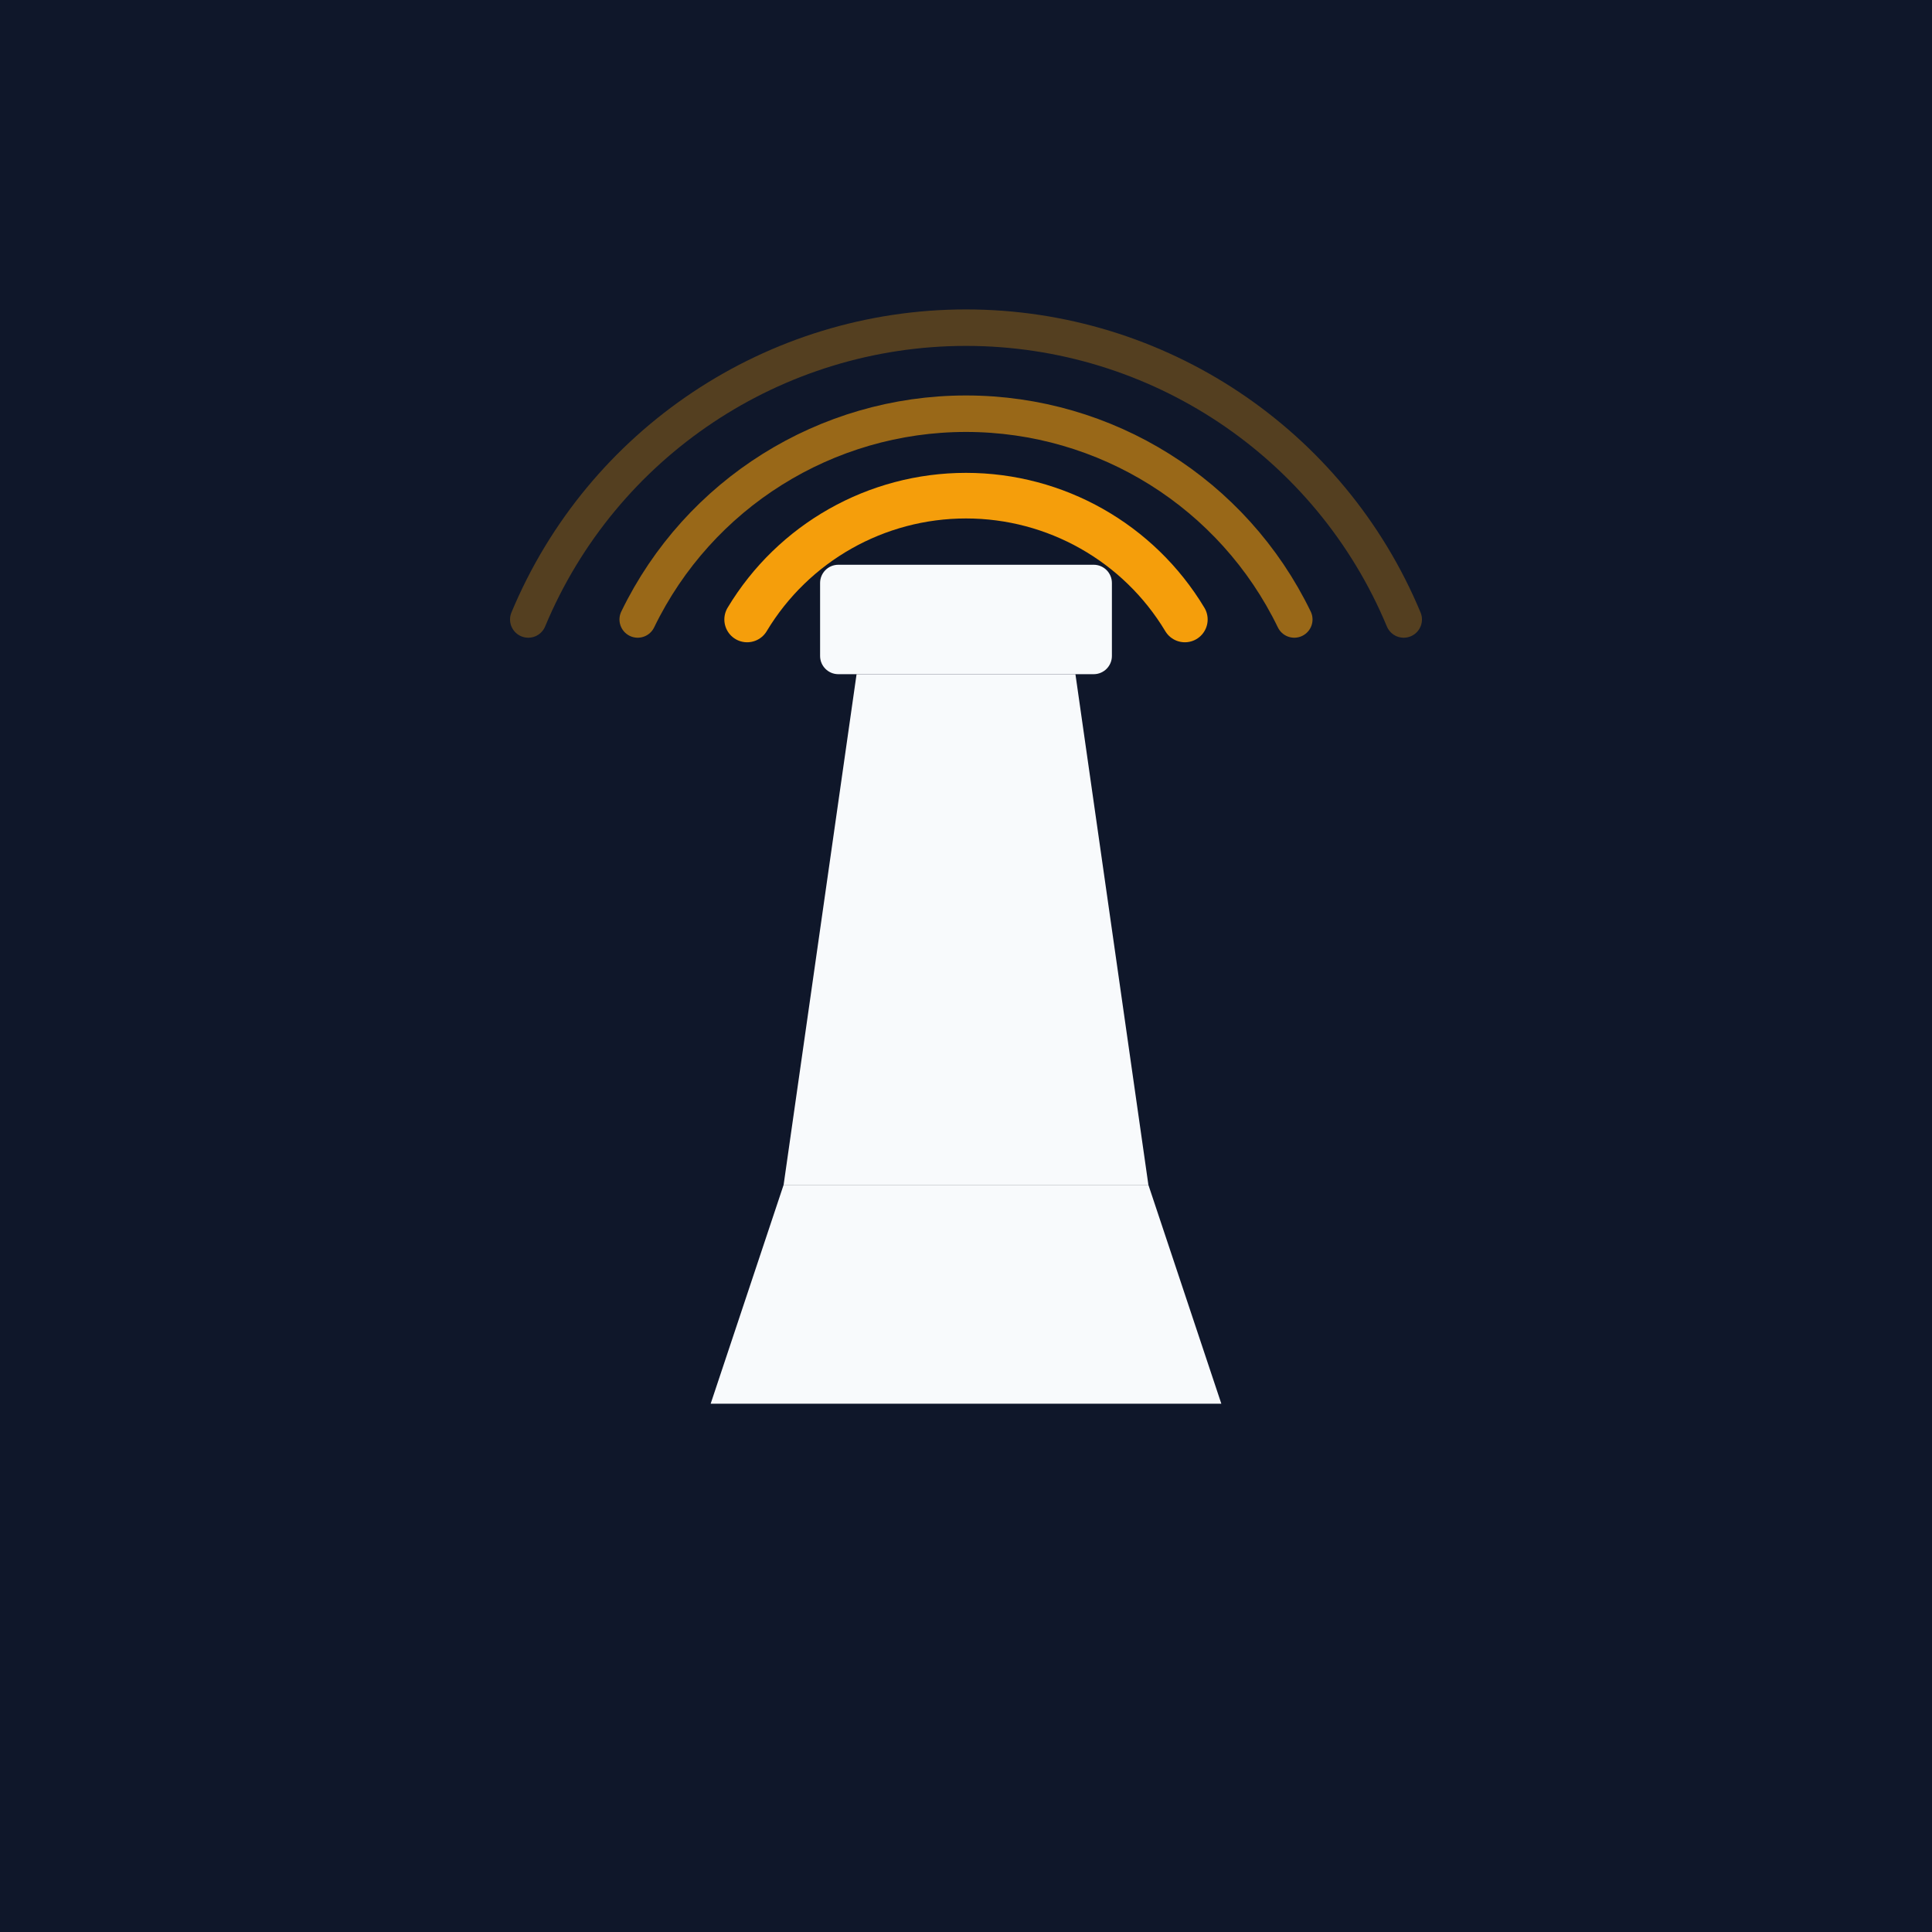
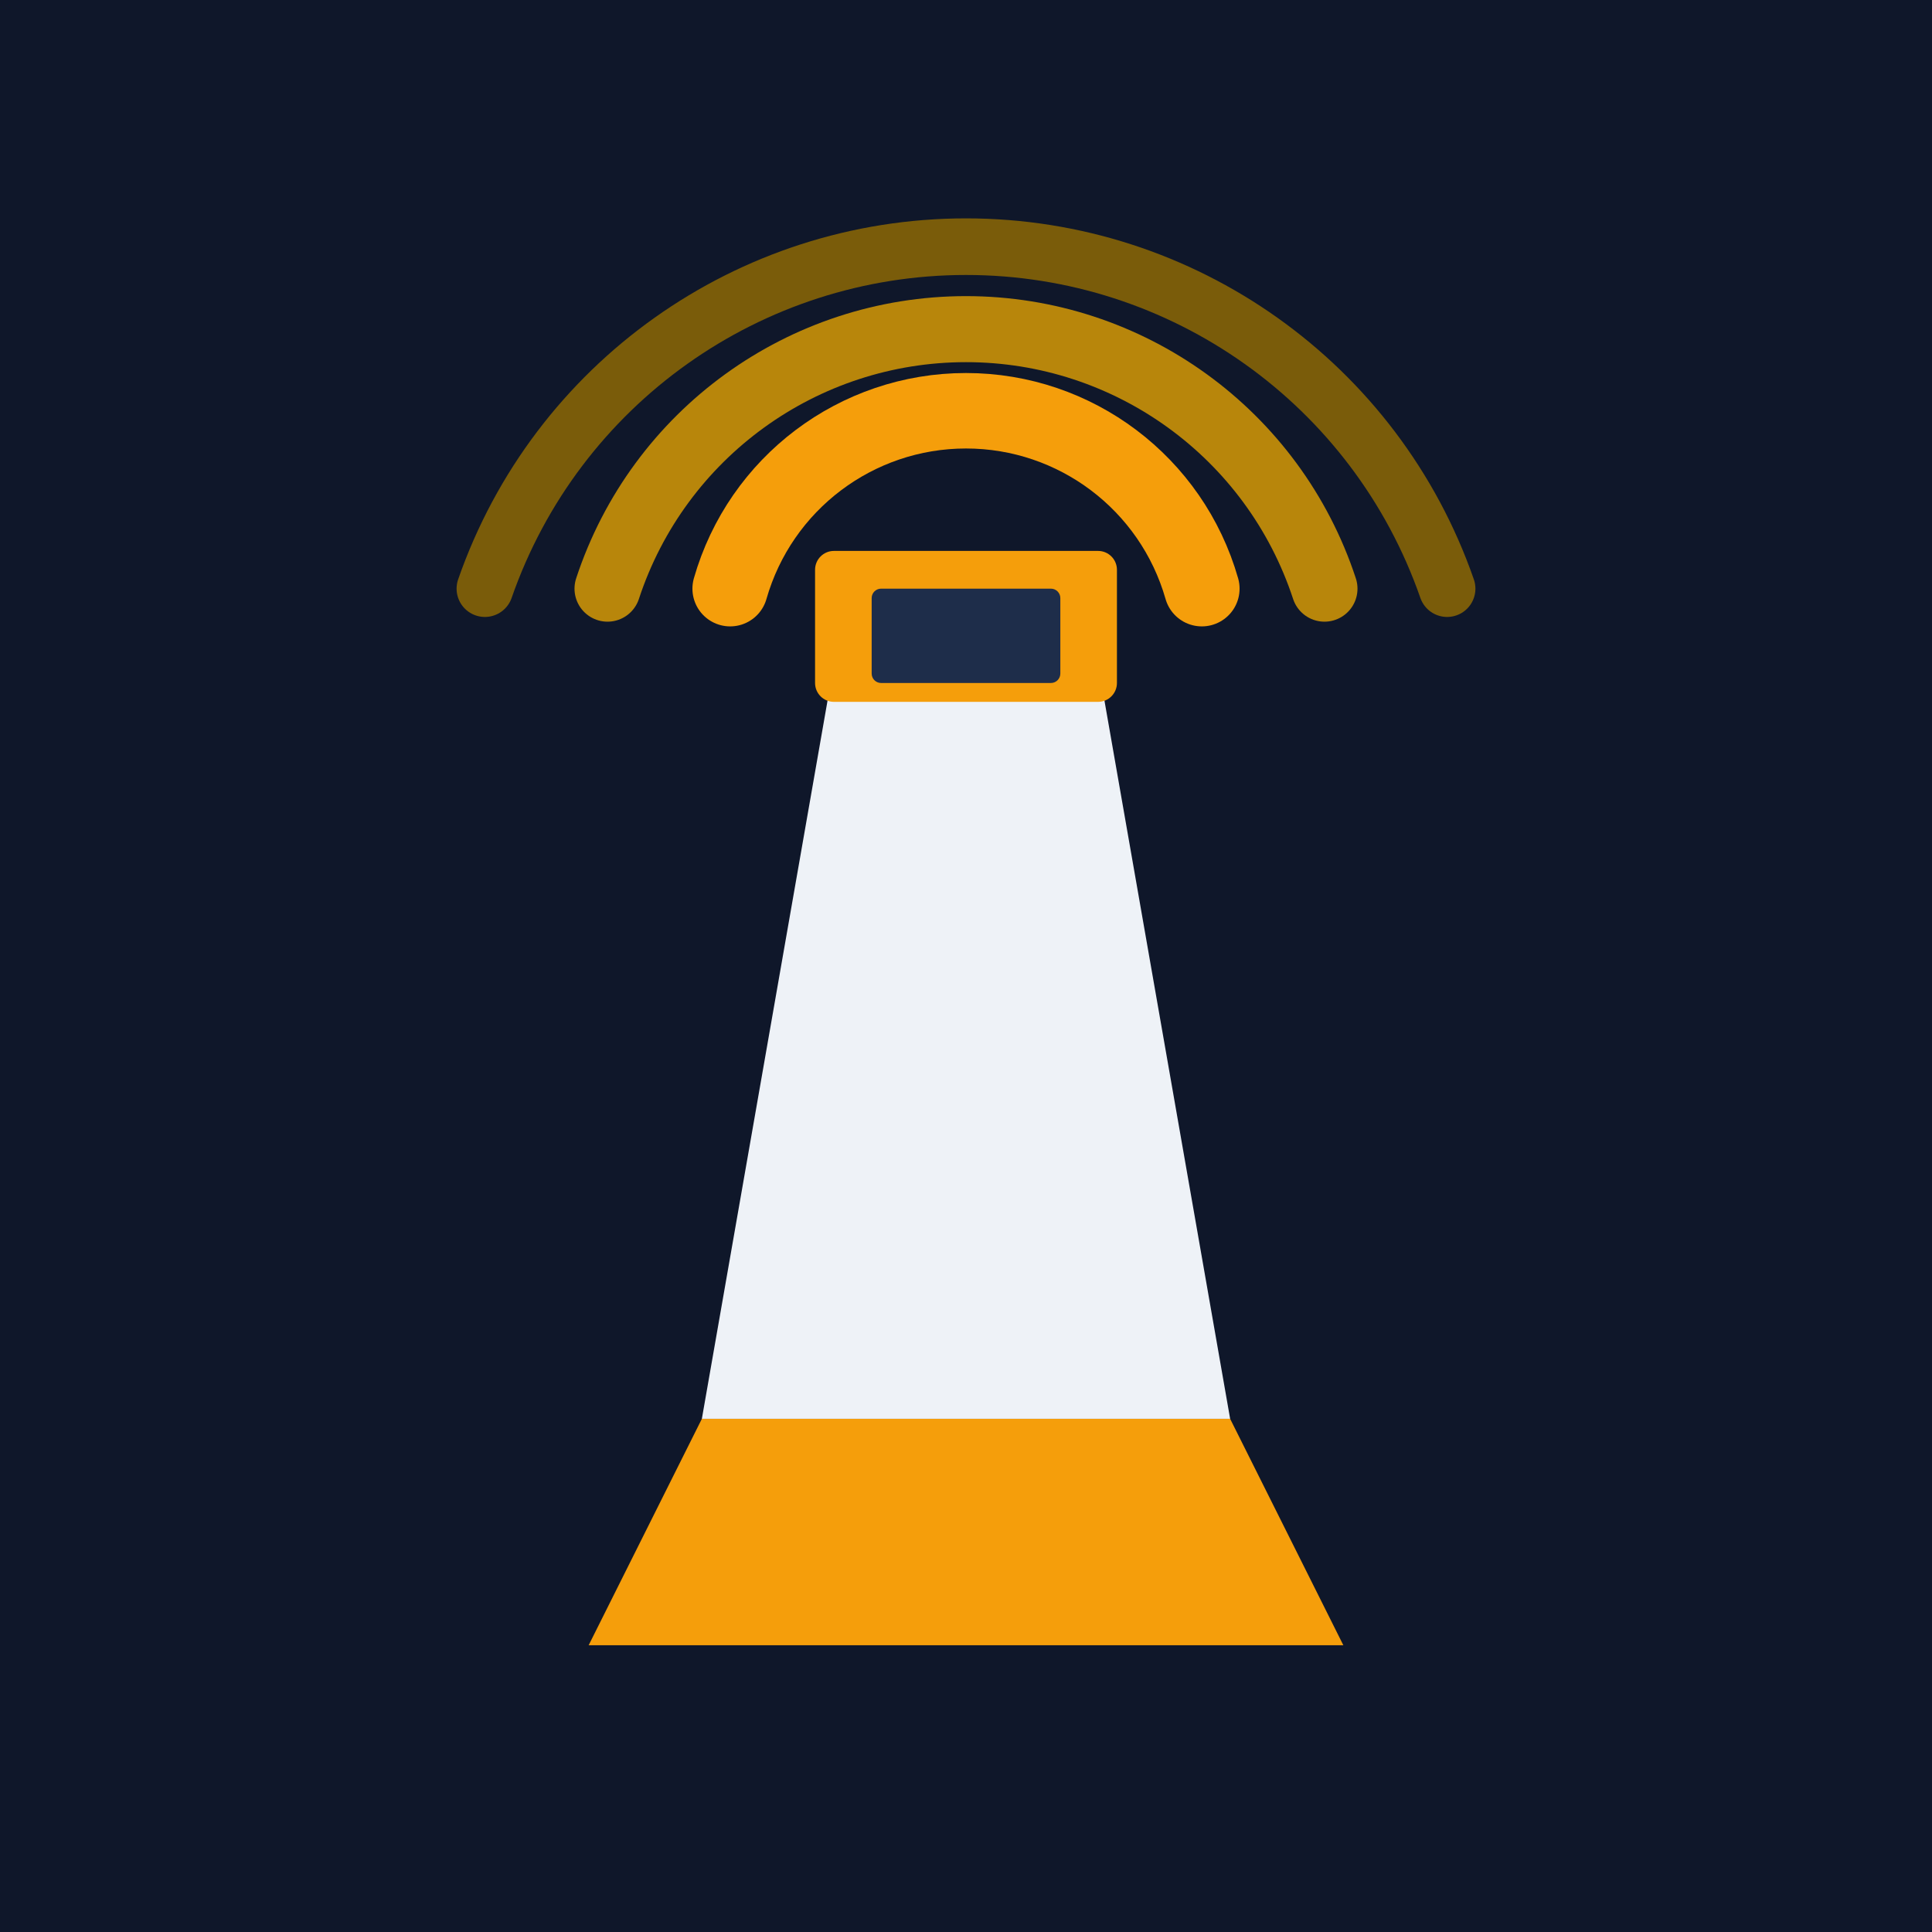
<svg xmlns="http://www.w3.org/2000/svg" viewBox="0 0 192 192" fill="none">
  <rect width="192" height="192" fill="#0f172a" />
-   <g transform="translate(38, 38) scale(1.8125)">
-     <path d="M18 56 L46 56 L42 44 L22 44 Z" fill="#f8fafc" />
-     <path d="M22 44 L42 44 L38 16 L26 16 Z" fill="#f8fafc" />
-     <rect x="24" y="10" width="16" height="6" rx="1" fill="#f8fafc" />
-     <path d="M20 13 A14 14 0 0 1 44 13" stroke="#f59e0b" stroke-width="2.5" stroke-linecap="round" fill="none" opacity="1" />
-     <path d="M14 13 A20 20 0 0 1 50 13" stroke="#f59e0b" stroke-width="2" stroke-linecap="round" fill="none" opacity="0.6" />
-     <path d="M8 13 A26 26 0 0 1 56 13" stroke="#f59e0b" stroke-width="2" stroke-linecap="round" fill="none" opacity="0.3" />
+   <g transform="translate(36, 21) scale(1.875)">
+     <path d="M12 76 L52 76 L46 64 L18 64 Z" fill="#f59e0b" />
+     <path d="M18 64 L46 64 L39 24 L25 24 Z" fill="#eef2f7" />
+     <rect x="24" y="18" width="16" height="8" rx="1" fill="#f59e0b" />
+     <rect x="27" y="20" width="10" height="5" rx="0.5" fill="#1e2d4a" />
+     <path d="M19.5 20 A13 13 0 0 1 44.5 20" stroke="#f59e0b" stroke-width="4" stroke-linecap="round" fill="none" />
+     <path d="M13 20 A20 20 0 0 1 51 20" stroke="#b8860b" stroke-width="3.5" stroke-linecap="round" fill="none" />
+     <path d="M6.5 20 A27 27 0 0 1 57.5 20" stroke="#7a5c0a" stroke-width="3" stroke-linecap="round" fill="none" />
  </g>
</svg>
